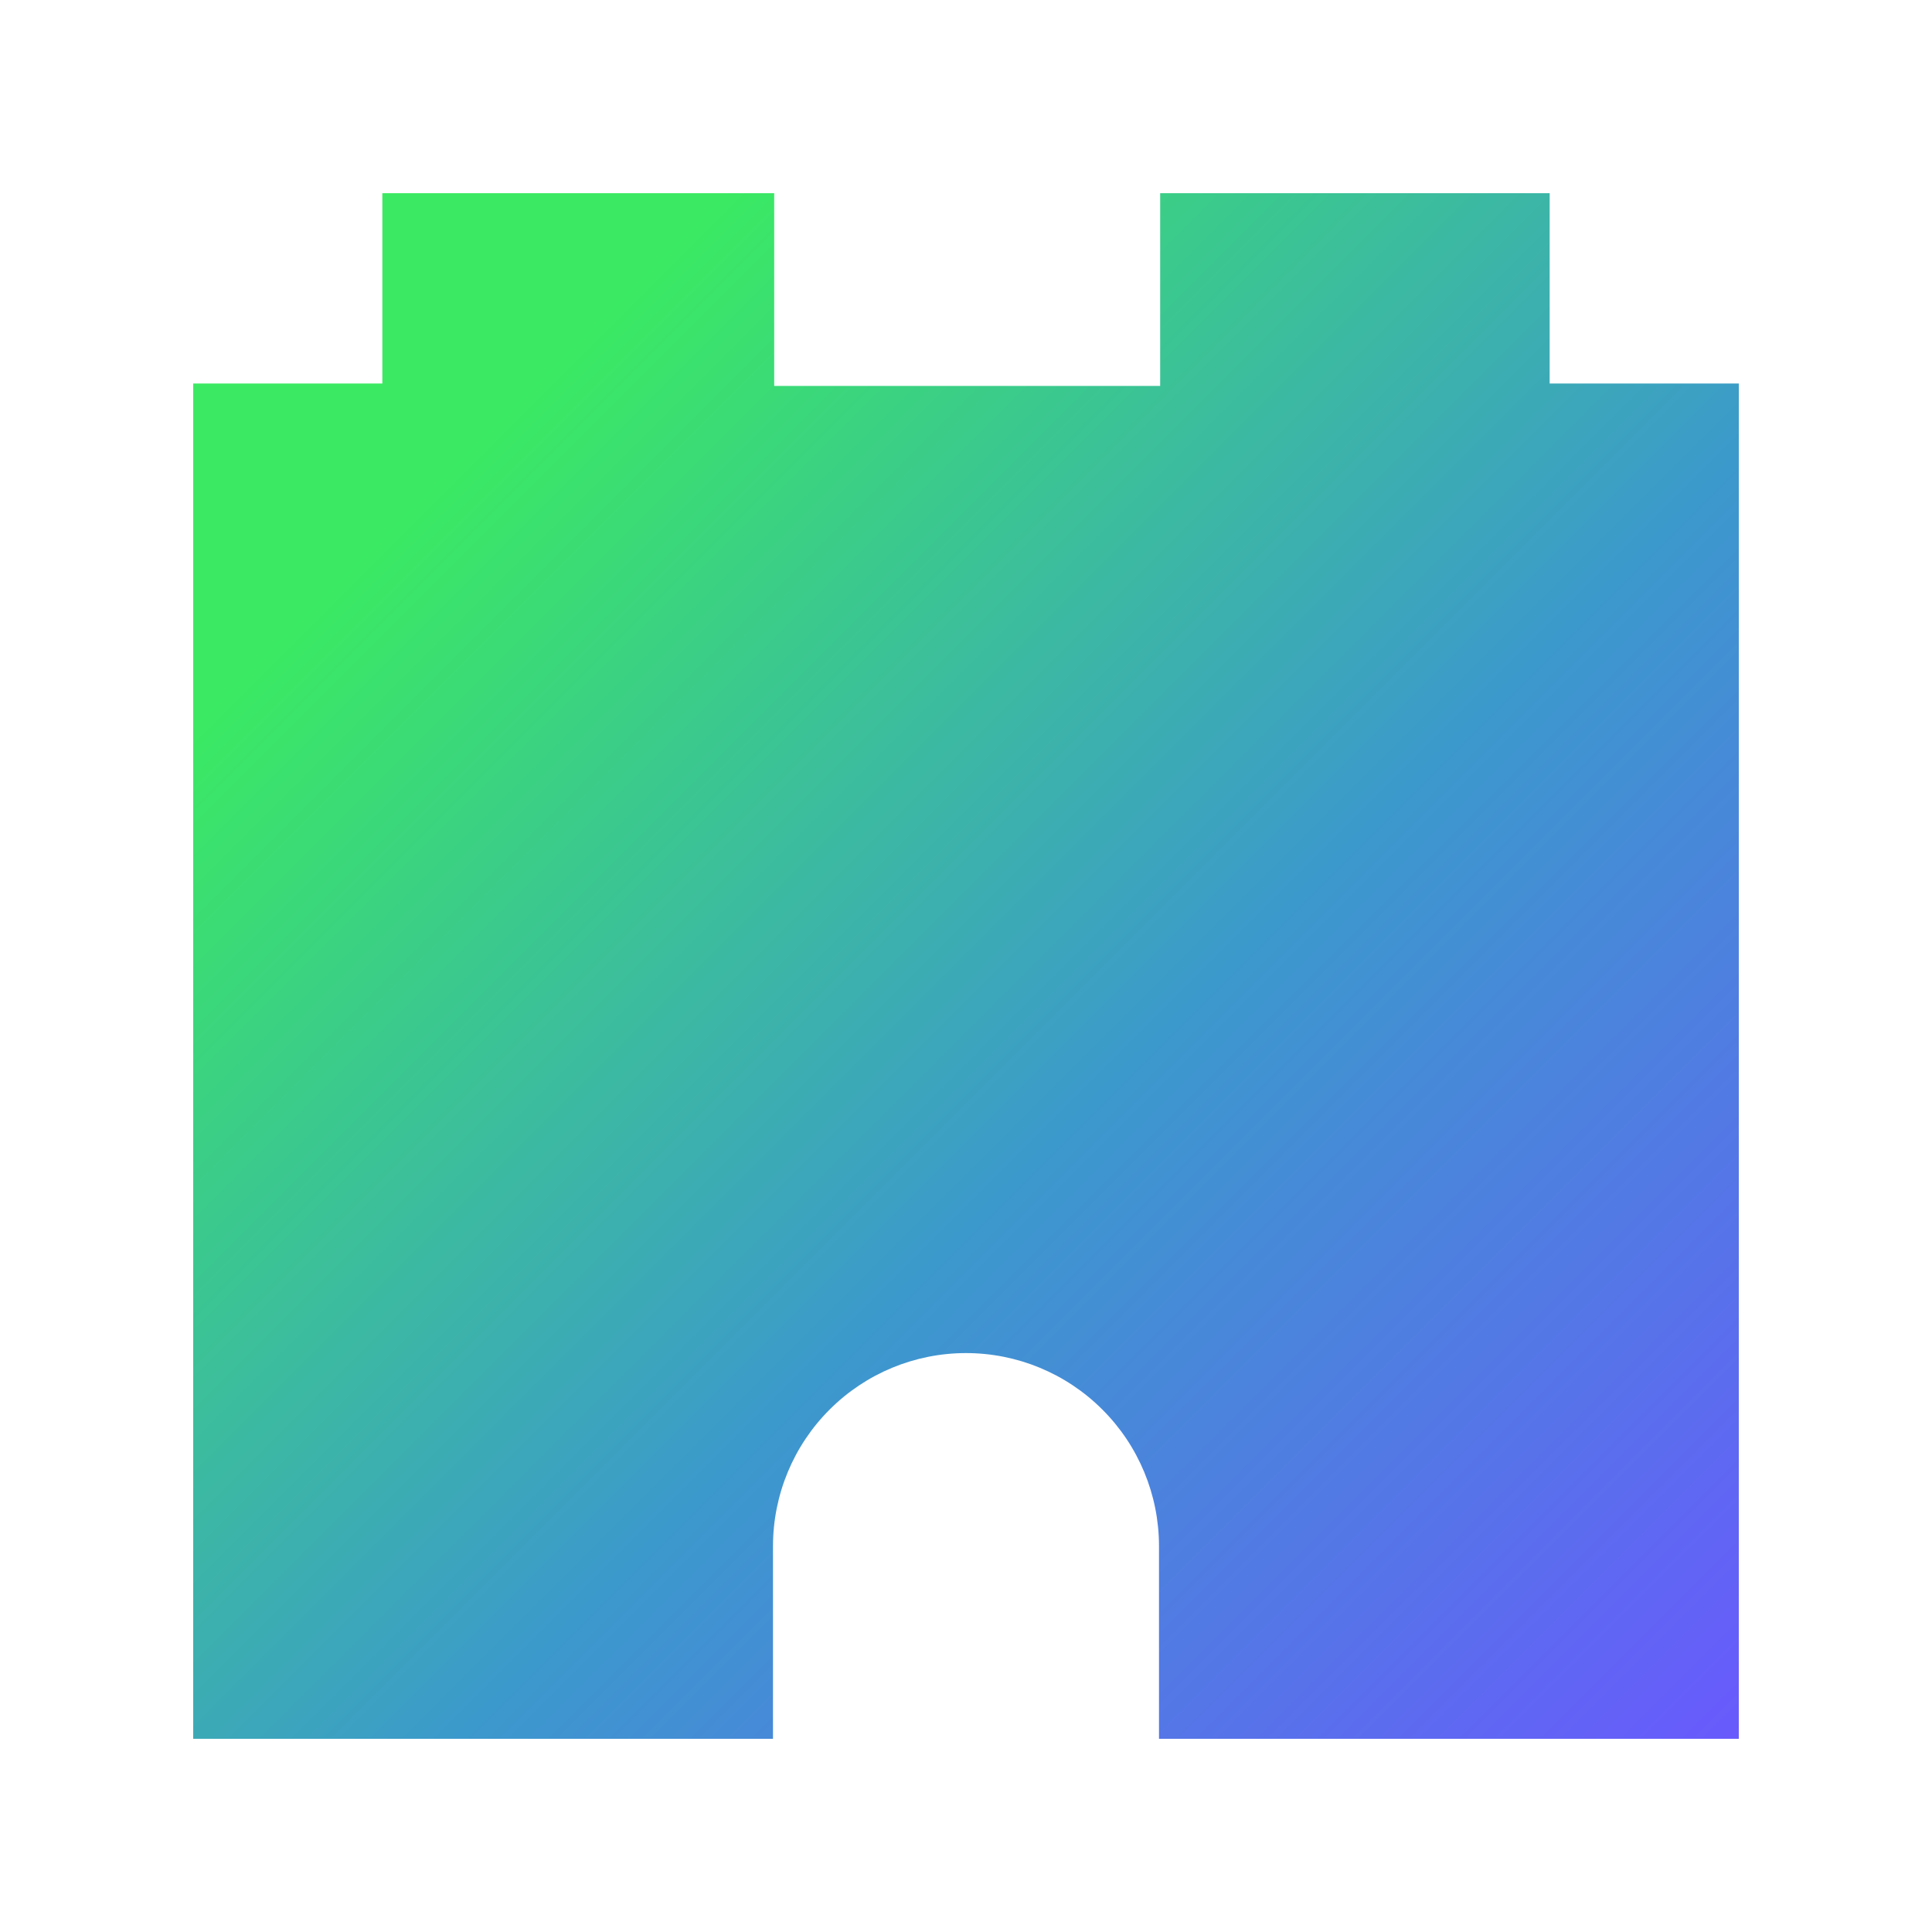
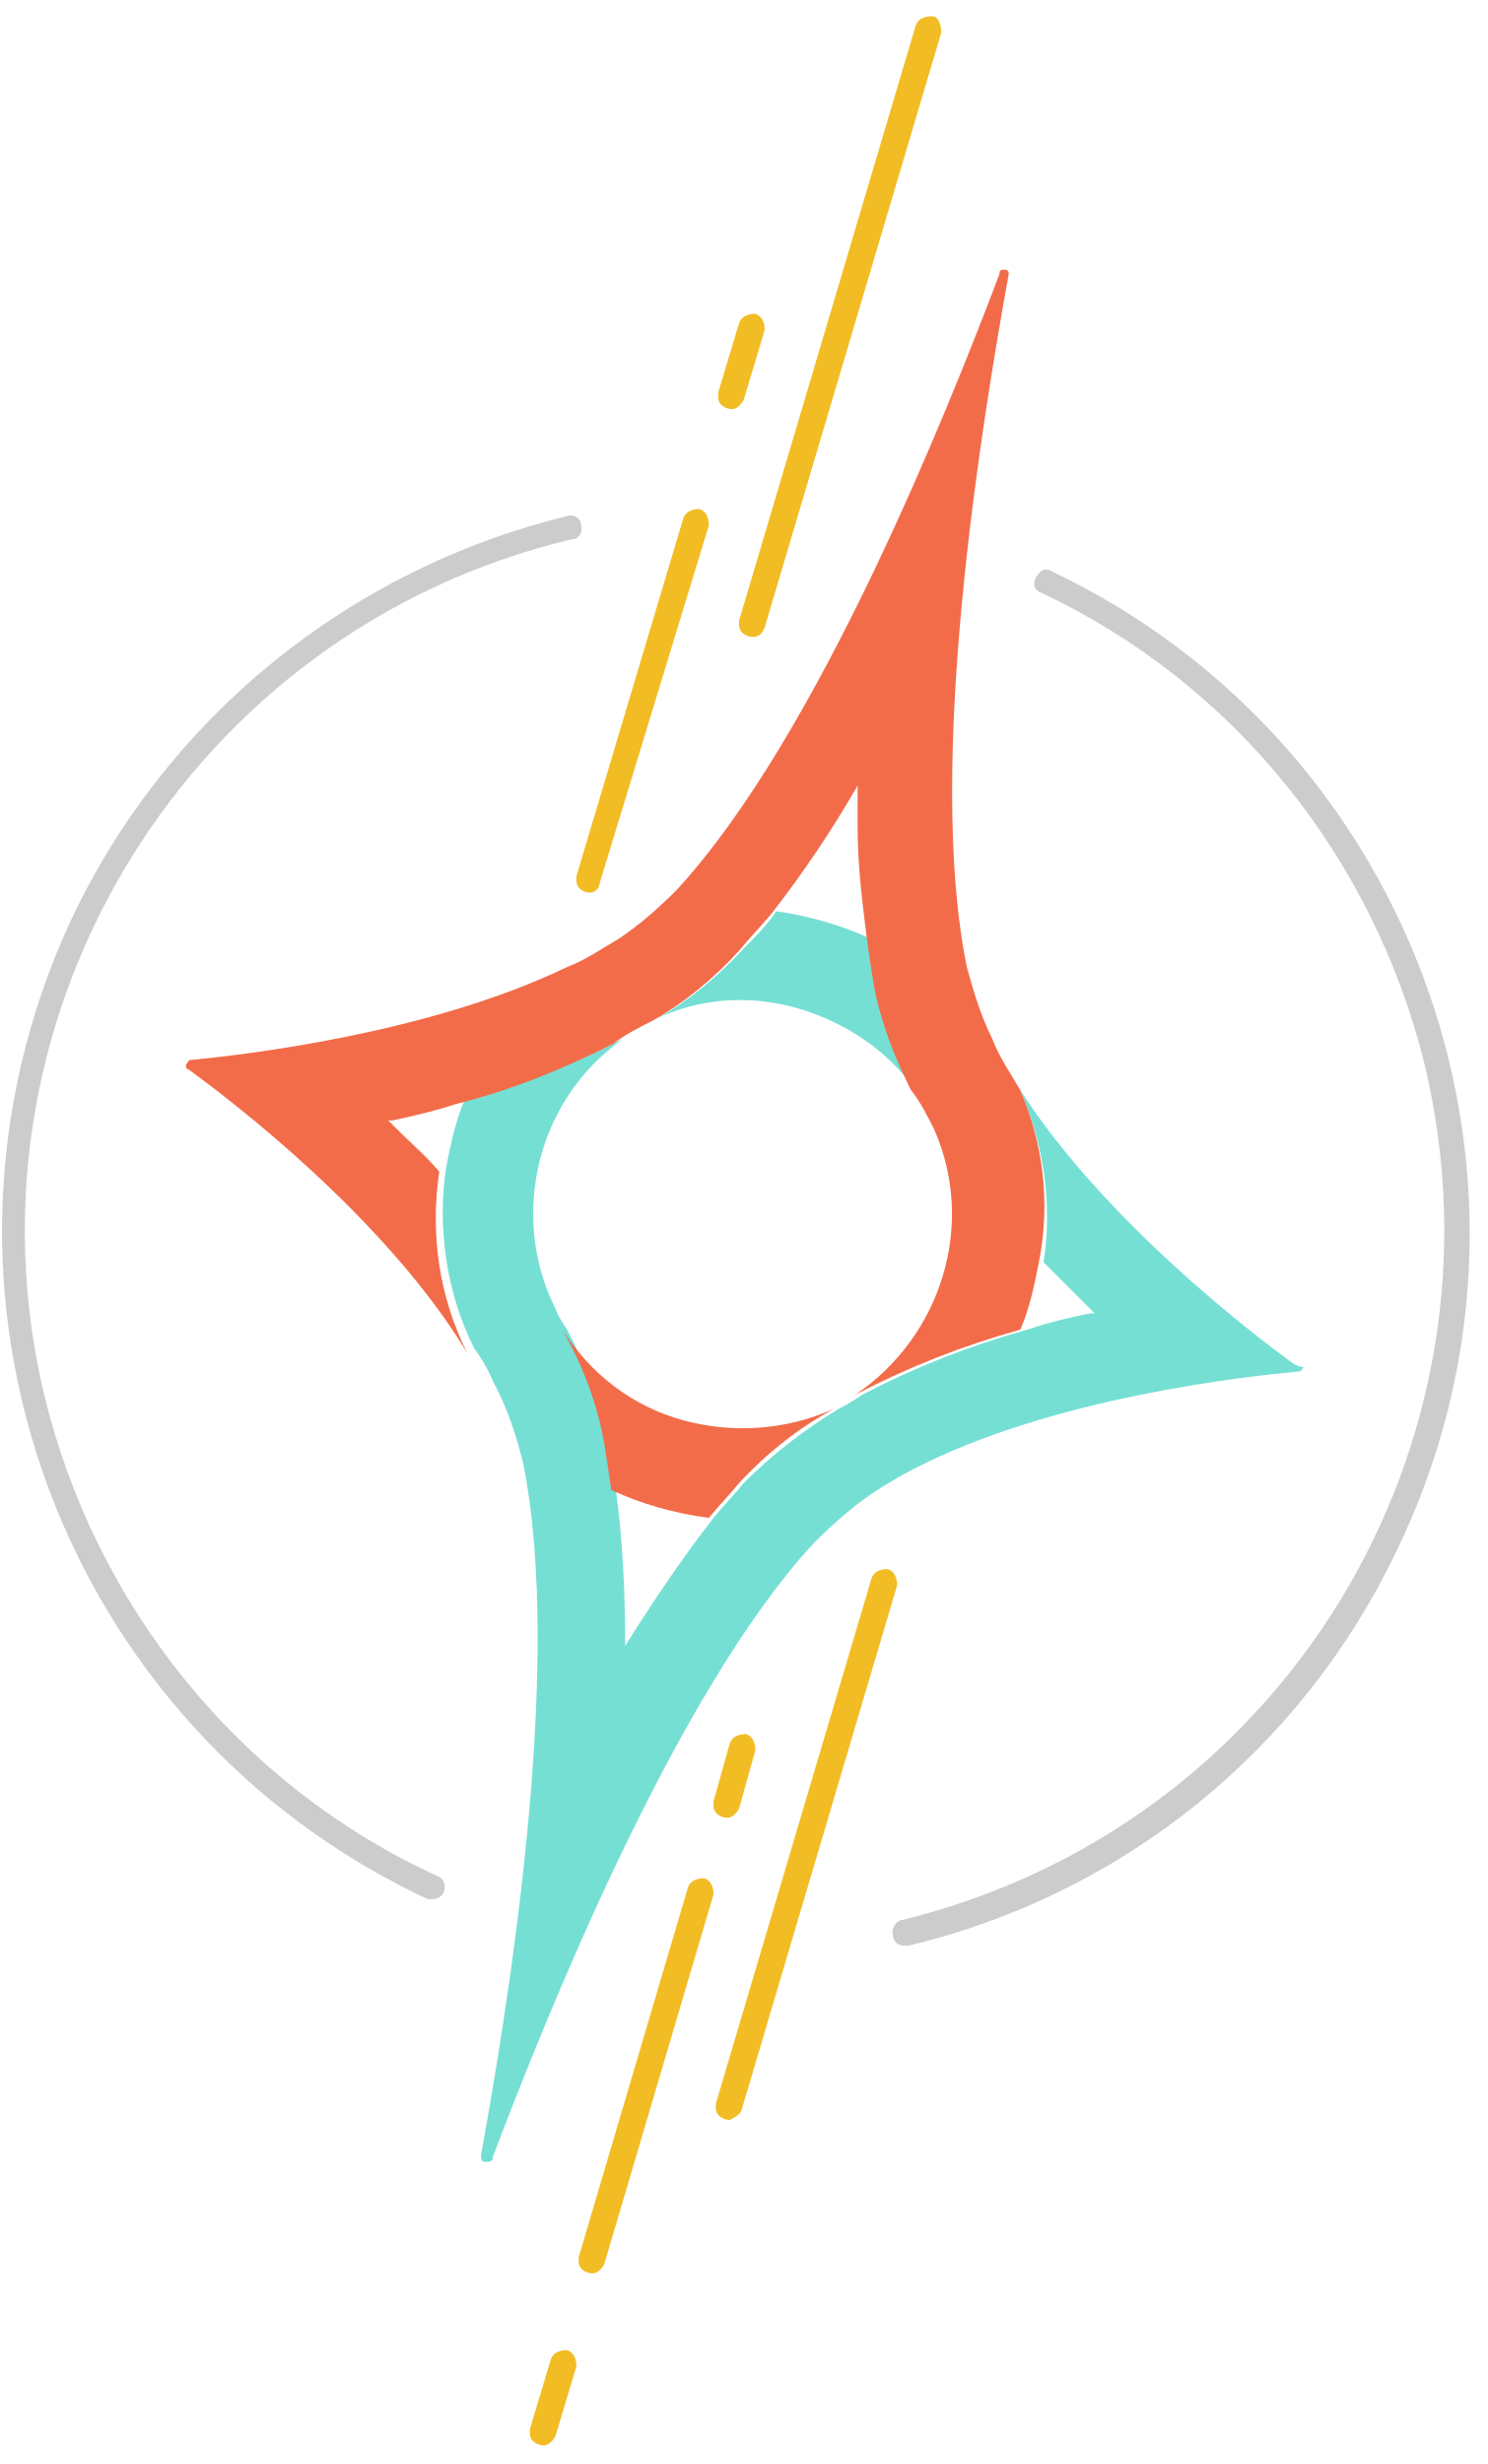
- <svg xmlns="http://www.w3.org/2000/svg" width="40" height="40" viewBox="0 0 40 40" fill="none">
-   <path d="M32.084 7.94V4H24.02V7.99H16.029V4H7.916V7.94H4V36H16.004V32.005C16.006 30.946 16.427 29.931 17.177 29.183C17.926 28.434 18.941 28.014 20 28.014C21.059 28.014 22.074 28.434 22.823 29.183C23.573 29.931 23.994 30.946 23.996 32.005V36H36V7.94H32.084Z" fill="url(#paint0_linear)" />
-   <defs>
-     <linearGradient id="paint0_linear" x1="2.942" y1="4.9" x2="37.777" y2="39.734" gradientUnits="userSpaceOnUse">
-       <stop offset="0.159" stop-color="#3BEA62" />
-       <stop offset="0.54" stop-color="#3C99CC" />
-       <stop offset="0.937" stop-color="#6B57FF" />
-     </linearGradient>
-   </defs>
+ <svg xmlns="http://www.w3.org/2000/svg" width="64" height="106" viewBox="0 0 64 106" fill="none">
+   <path d="M18.6 81.7C18.5 81.7 18.4 81.7 18.4 81.7C2.6 74.3 -4.3 55.6 3 39.7C7.1 30.9 15 24.5 24.4 22.2C24.7 22.1 25 22.3 25 22.6C25.1 22.9 24.9 23.2 24.6 23.2C8.2 27.1 -2 43.6 1.9 60C4.1 69.1 10.3 76.8 18.8 80.7C19.1 80.8 19.2 81.1 19.1 81.4C19 81.6 18.8 81.7 18.6 81.7Z" fill="#CCCCCC" />
+   <path d="M38.9 83.7C38.6 83.7 38.4 83.5 38.4 83.1C38.4 82.9 38.6 82.6 38.8 82.6C55.2 78.6 65.2 62.2 61.3 45.8C59.1 36.9 53.1 29.4 44.8 25.5C44.5 25.4 44.4 25.1 44.6 24.8C44.8 24.5 45 24.4 45.3 24.6C61 32.1 67.7 51 60.1 66.7C56 75.3 48.3 81.5 39.1 83.7C39 83.7 39 83.7 38.9 83.7Z" fill="#CCCCCC" />
+   <path d="M25.5 97.8C25.2 97.8 24.9 97.6 24.9 97.3C24.9 97.2 24.9 97.2 24.9 97.1L29.6 81.2C29.7 80.9 30 80.8 30.3 80.8C30.6 80.9 30.7 81.2 30.7 81.5L26 97.4C25.9 97.6 25.7 97.8 25.5 97.8Z" fill="#F2BC24" />
+   <path d="M23.4 105.2C23.1 105.2 22.8 105 22.8 104.7C22.8 104.6 22.8 104.6 22.8 104.5L23.7 101.5C23.8 101.2 24.1 101.1 24.4 101.1C24.7 101.2 24.8 101.5 24.8 101.8L23.9 104.8C23.8 105 23.6 105.2 23.4 105.2Z" fill="#F2BC24" />
+   <path d="M31.3 78.2C31 78.2 30.7 78 30.7 77.7C30.7 77.6 30.7 77.6 30.7 77.5L31.4 75C31.5 74.7 31.8 74.6 32.1 74.6C32.4 74.7 32.5 75 32.5 75.3L31.8 77.8C31.7 78 31.5 78.2 31.3 78.2Z" fill="#F2BC24" />
+   <path d="M31.4 91.2C31.1 91.2 30.8 91 30.8 90.7C30.8 90.6 30.8 90.6 30.8 90.5L37.5 67.9C37.6 67.6 37.9 67.5 38.2 67.5C38.5 67.6 38.6 67.9 38.6 68.2L31.9 90.8C31.8 91 31.6 91.1 31.4 91.2Z" fill="#F2BC24" />
+   <path d="M32.4 27.4C32.1 27.4 31.8 27.2 31.8 26.9C31.8 26.8 31.8 26.8 31.8 26.7L39.4 1.1C39.5 0.8 39.8 0.7 40.1 0.7C40.4 0.7 40.5 1.1 40.5 1.4L32.9 27C32.8 27.2 32.7 27.4 32.4 27.4Z" fill="#F2BC24" />
+   <path d="M31.5 17.6C31.2 17.6 30.9 17.4 30.9 17.1C30.9 17 30.9 17 30.9 16.9L31.8 13.9C31.9 13.6 32.2 13.5 32.5 13.5C32.8 13.6 32.9 13.9 32.9 14.2L32 17.2C31.9 17.4 31.7 17.6 31.5 17.6Z" fill="#F2BC24" />
+   <path d="M25.4 38.4C25.1 38.4 24.8 38.2 24.8 37.9C24.8 37.8 24.8 37.8 24.8 37.7L29.4 22.3C29.5 22 29.8 21.9 30.1 21.9C30.4 22 30.5 22.3 30.5 22.6L25.8 38C25.8 38.2 25.6 38.4 25.4 38.4Z" fill="#F2BC24" />
+   <path d="M34.4 43.4C36.4 44 38.2 45.2 39.4 46.9C38.6 45.5 38.1 44 37.8 42.4C37.7 41.8 37.6 41.1 37.5 40.4C36.2 39.8 34.8 39.4 33.4 39.2C33 39.8 32.5 40.3 32 40.8C30.9 42 29.7 43 28.3 43.8C30.2 42.9 32.4 42.8 34.4 43.4Z" fill="#75DFD4" />
+   <path d="M55.7 58.7C53.9 57.4 47.5 52.5 43.9 46.9C44.9 49.2 45.3 51.8 44.9 54.3C45.5 54.9 46.2 55.6 46.9 56.3C47 56.4 47 56.4 47.1 56.5C47 56.5 46.9 56.5 46.9 56.5C45.9 56.7 45.1 56.9 44.2 57.2C41.7 57.9 39.4 58.8 37.1 60C36.8 60.2 36.5 60.4 36.1 60.6C34.6 61.5 33.2 62.6 32 63.8C31.6 64.3 31.1 64.8 30.7 65.3C29.3 67.1 28.1 68.9 26.9 70.8C26.9 68.6 26.8 66.3 26.5 64.1C26.4 63.4 26.3 62.8 26.2 62.1C25.8 60.4 25.2 58.7 24.4 57.2C24.2 56.9 24 56.6 23.9 56.3C21.9 52.3 23.1 47.3 26.8 44.7C24.6 45.8 22.4 46.7 20 47.3C19.6 48.2 19.4 49.2 19.2 50.2C18.8 52.8 19.2 55.6 20.4 58C20.7 58.4 21 58.9 21.2 59.4C21.8 60.5 22.2 61.7 22.5 62.9C24.3 71.7 21.8 86.6 20.7 92.7V92.8C20.7 92.9 20.7 93 20.9 93C20.9 93 20.9 93 21 93C21.1 93 21.1 93 21.2 92.9V92.8C23.4 87 29 72.9 35 66.4C35.9 65.5 36.8 64.7 37.9 64C38.4 63.7 38.9 63.4 39.3 63.2C45.3 60.1 53.7 59.2 55.9 59C56 59 56 58.9 56.1 58.8C55.8 58.8 55.8 58.7 55.7 58.7Z" fill="#75DFD4" />
+   <path d="M29.4 61.1C27.2 60.5 25.4 59.1 24.2 57.2C25.1 58.8 25.7 60.4 26 62.1C26.1 62.7 26.2 63.4 26.3 64.1C27.6 64.7 29 65.1 30.5 65.3C30.9 64.8 31.4 64.3 31.8 63.8C33 62.5 34.4 61.4 35.9 60.6C33.9 61.5 31.6 61.7 29.4 61.1Z" fill="#F26C4A" />
+   <path d="M43.9 46.9C43.5 46.2 43 45.5 42.7 44.7C42.2 43.7 41.9 42.7 41.6 41.6C39.8 32.8 42.3 17.9 43.4 11.8C43.4 11.7 43.4 11.6 43.2 11.6C43.1 11.6 43 11.6 43 11.8C40.8 17.6 35.2 31.7 29.1 38.3C28.3 39.1 27.5 39.8 26.6 40.4C25.9 40.8 25.2 41.3 24.4 41.6C18.4 44.5 10.3 45.4 8.2 45.6C8.1 45.6 8.1 45.7 8 45.8C8 45.9 8 46 8.1 46C9.9 47.3 16.6 52.4 20.1 58.2C18.9 55.8 18.5 53.1 18.9 50.4C18.3 49.7 17.6 49.1 16.9 48.4C16.8 48.3 16.8 48.3 16.7 48.2C16.8 48.2 16.9 48.2 16.9 48.2C17.8 48 18.7 47.8 19.6 47.5C22 46.9 24.2 46 26.4 44.9C26.9 44.5 27.5 44.2 28.1 43.9C29.5 43.1 30.7 42.1 31.8 40.9C32.2 40.4 32.7 39.9 33.2 39.3C34.6 37.5 35.8 35.7 36.9 33.8C36.9 33.9 36.9 34 36.9 34C36.9 34.5 36.9 35 36.9 35.6C36.9 37.2 37.1 38.8 37.3 40.4C37.4 41.1 37.5 41.8 37.6 42.4C37.9 44 38.5 45.5 39.2 46.9C39.6 47.4 39.9 48 40.2 48.6C42 52.7 40.5 57.5 36.8 60C39.1 58.8 41.4 57.9 43.9 57.2C44.3 56.3 44.5 55.3 44.7 54.3C45.2 51.8 44.9 49.2 43.9 46.9Z" fill="#F26C4A" />
</svg>
